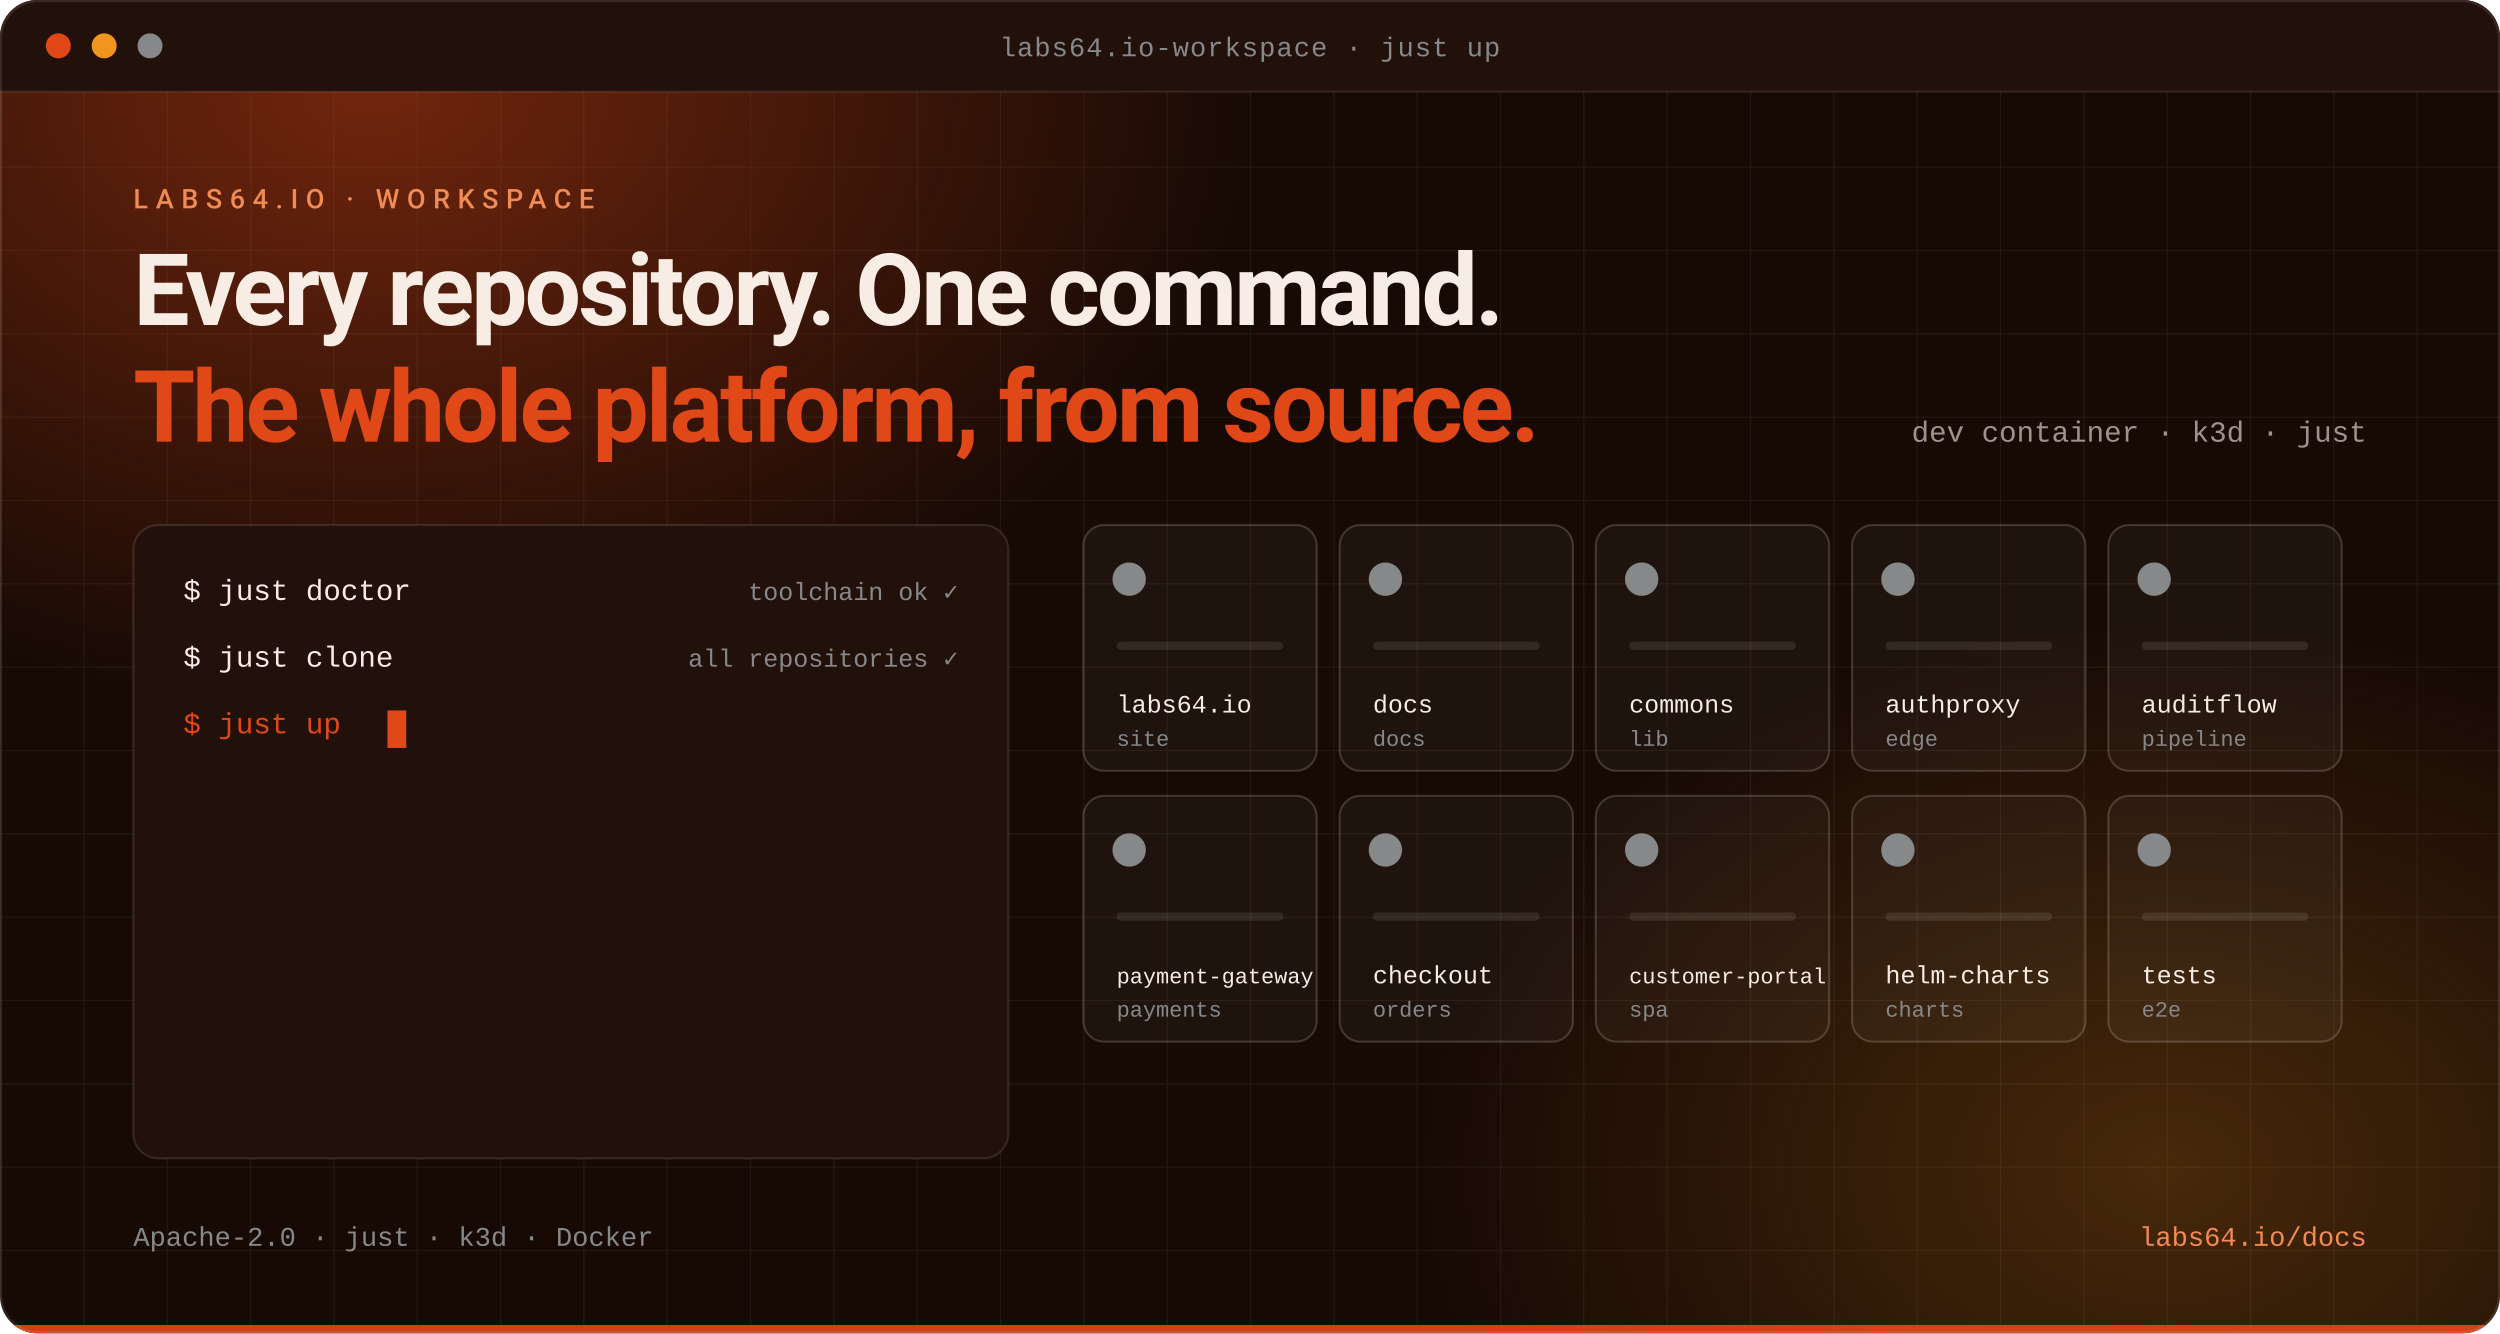
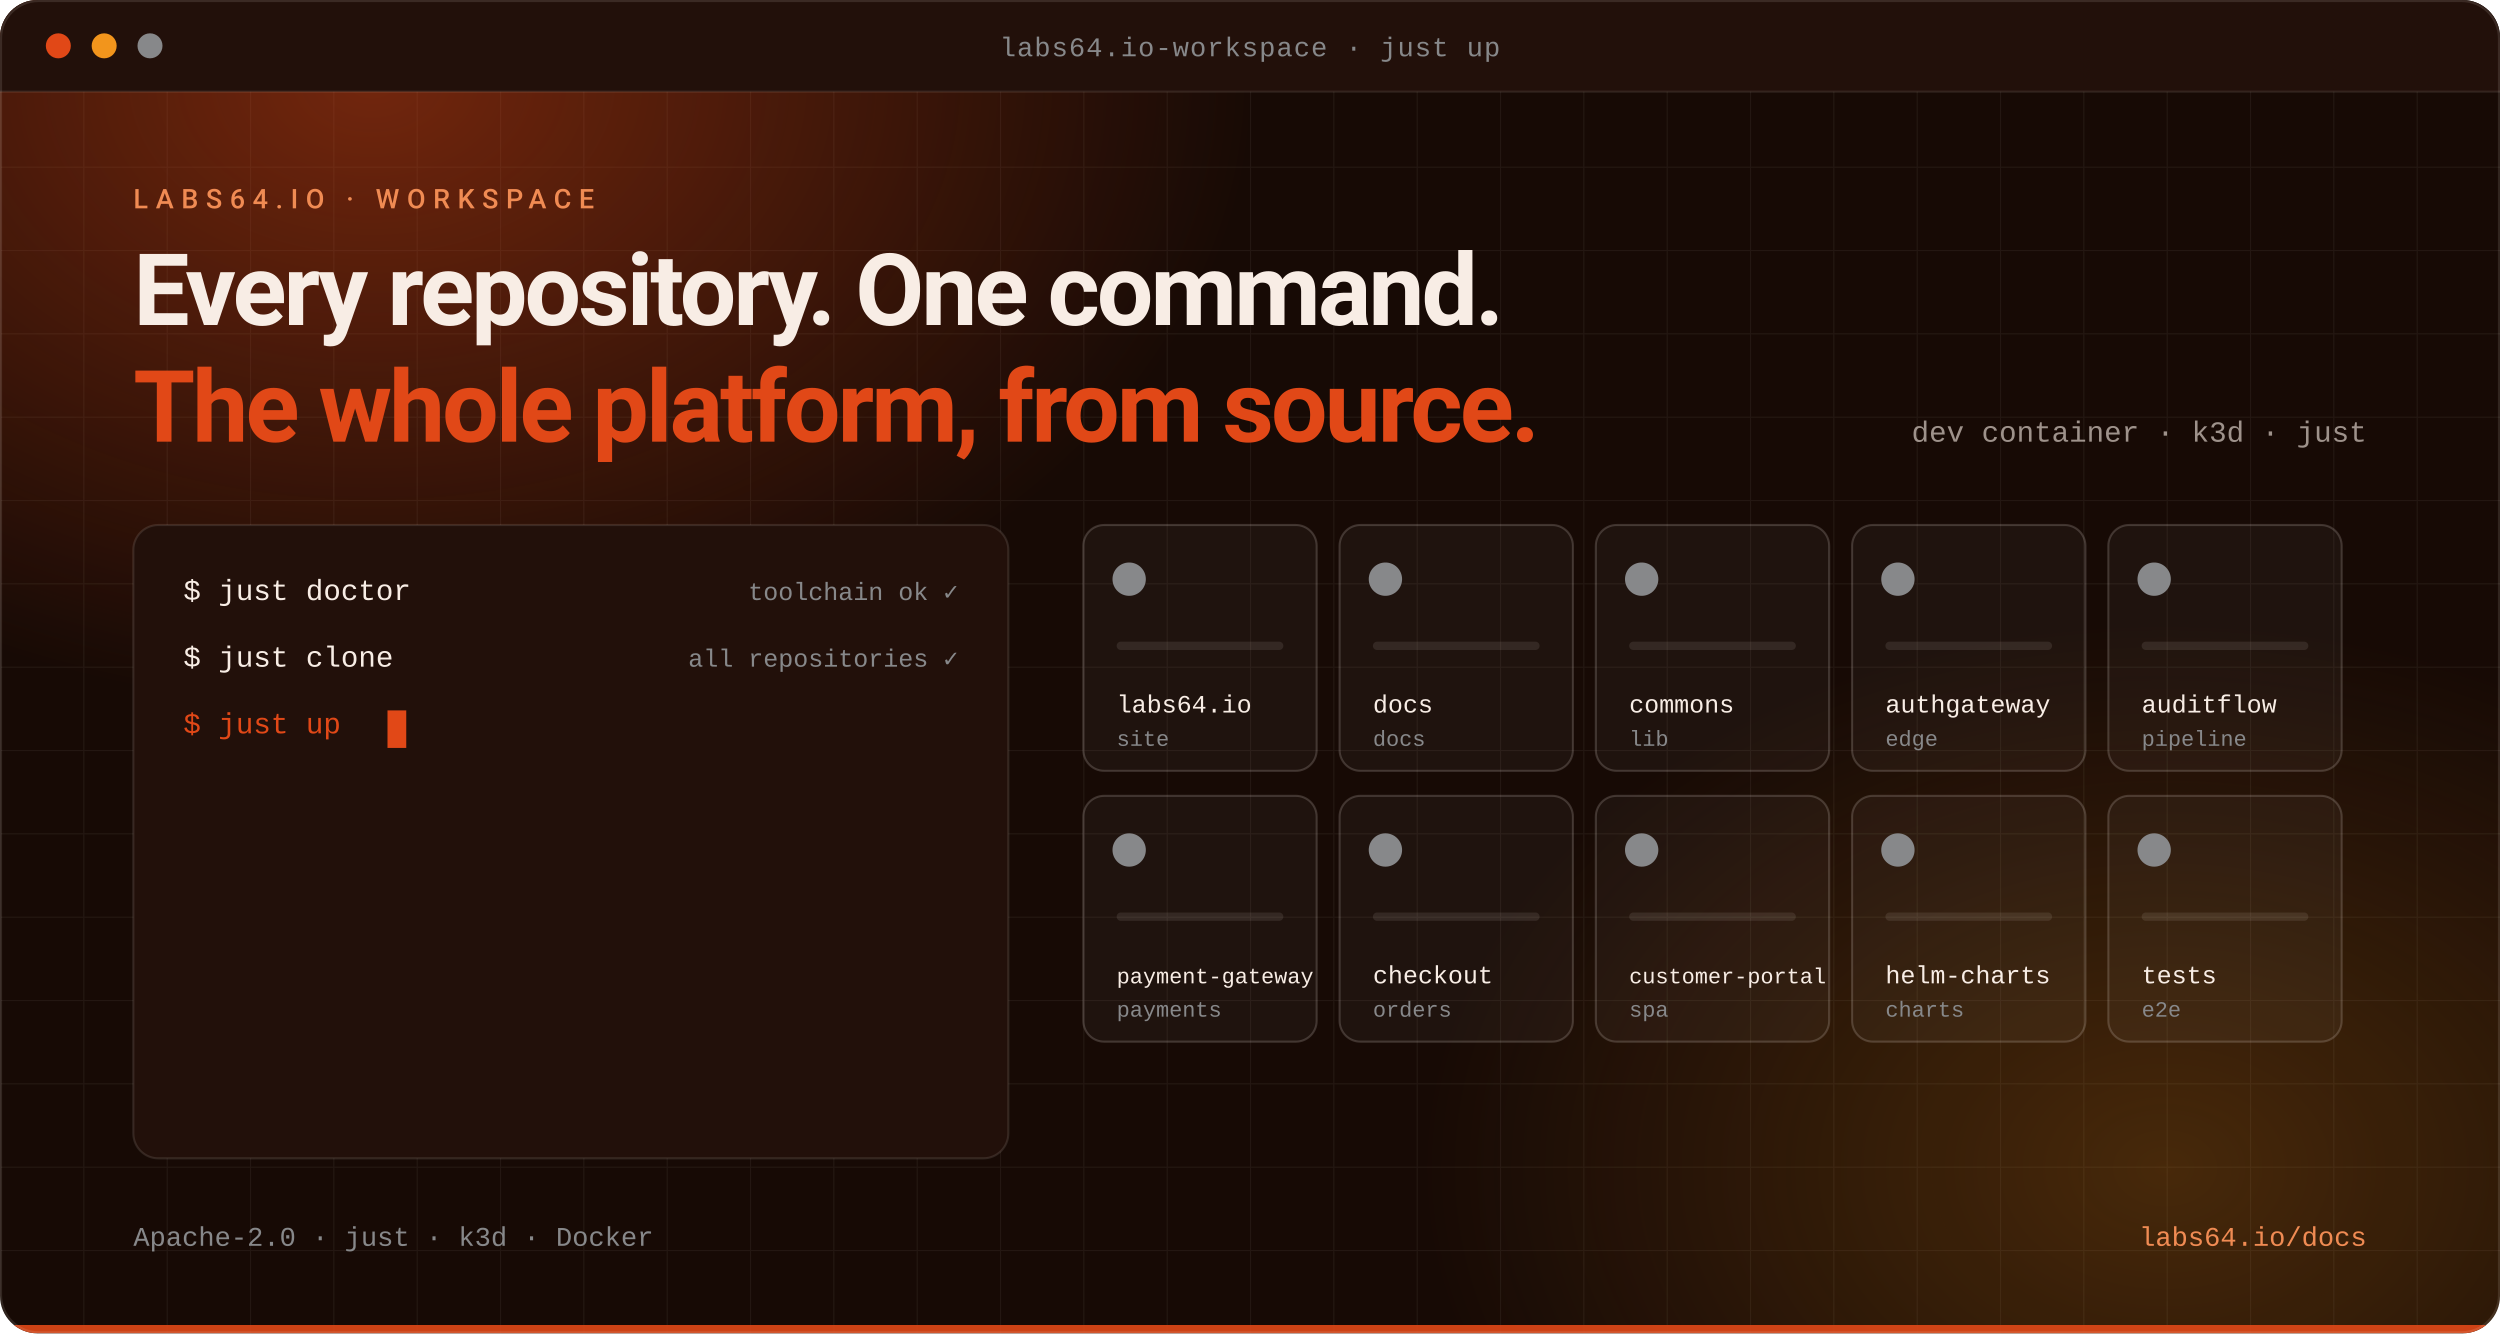
<svg xmlns="http://www.w3.org/2000/svg" viewBox="0 0 1200 640" width="1200" height="640" role="img" aria-labelledby="t d">
  <defs>
    <radialGradient id="hg1" cx=".5" cy=".5" r=".5">
      <stop offset="0" stop-color="#E14817" stop-opacity=".45" />
      <stop offset="1" stop-color="#E14817" stop-opacity="0" />
    </radialGradient>
    <radialGradient id="hg2" cx=".5" cy=".5" r=".5">
      <stop offset="0" stop-color="#F2951C" stop-opacity=".22" />
      <stop offset="1" stop-color="#F2951C" stop-opacity="0" />
    </radialGradient>
    <pattern id="hgrid" width="40" height="40" patternUnits="userSpaceOnUse">
      <path d="M40 0H0V40" fill="none" stroke="#F8EDE5" stroke-opacity=".06" />
    </pattern>
    <filter id="hglow" x="-200%" y="-200%" width="500%" height="500%">
      <feGaussianBlur stdDeviation="3" result="b" />
      <feMerge>
        <feMergeNode in="b" />
        <feMergeNode in="SourceGraphic" />
      </feMerge>
    </filter>
    <clipPath id="hwin">
      <rect width="1200" height="640" rx="18" />
    </clipPath>
    <style>
    .sans{font-family:Roboto,-apple-system,'Segoe UI',Helvetica,Arial,sans-serif}
    .mono{font-family:ui-monospace,SFMono-Regular,Menlo,Consolas,'Liberation Mono',monospace}
    text{white-space:pre}
    @media (prefers-reduced-motion: reduce){ animate, animateMotion, animateTransform{display:none} }
  </style>
  </defs>
  <g clip-path="url(#hwin)">
    <rect width="1200" height="640" fill="#170A05" />
    <rect width="1200" height="640" fill="url(#hgrid)" />
    <ellipse cx="180" cy="40" rx="420" ry="300" fill="url(#hg1)" />
    <ellipse cx="1040" cy="560" rx="360" ry="260" fill="url(#hg2)" />
    <rect width="1200" height="44" fill="#22100A" />
    <line x1="0" y1="44" x2="1200" y2="44" stroke="#F8EDE5" stroke-opacity=".1" />
    <circle cx="28" cy="22" r="6" fill="#E14817" />
    <circle cx="50" cy="22" r="6" fill="#F2951C" />
    <circle cx="72" cy="22" r="6" fill="#87888A" />
    <text x="600" y="27" class="mono" font-size="13" fill="#87888A" text-anchor="middle" letter-spacing="0.5">labs64.io-workspace · just up</text>
    <text x="64" y="100" class="sans" font-size="13" font-weight="500" fill="#F08B53" letter-spacing="3.6">LABS64.IO  ·  WORKSPACE</text>
    <text x="64" y="156" class="sans" font-size="48" font-weight="700" fill="#F8EDE5" letter-spacing="-1.4">Every repository. One command.</text>
    <text x="64" y="212" class="sans" font-size="48" font-weight="700" fill="#E14817" letter-spacing="-1.4">The whole platform, from source.</text>
    <text x="1136" y="212" class="mono" font-size="14" fill="#F8EDE5" fill-opacity="0.6" text-anchor="end">dev container  ·  k3d  ·  just</text>
    <rect x="64" y="252" width="420" height="304" rx="12" fill="#22100A" stroke="#F8EDE5" stroke-opacity=".12" />
    <text x="88" y="288" class="mono" font-size="14" font-weight="400" fill="#F8EDE5">$ just doctor</text>
    <text x="460" y="288" class="mono" font-size="12" fill="#87888A" text-anchor="end">toolchain ok ✓</text>
    <text x="88" y="320" class="mono" font-size="14" font-weight="400" fill="#F8EDE5">$ just clone</text>
    <text x="460" y="320" class="mono" font-size="12" fill="#87888A" text-anchor="end">all repositories ✓</text>
    <text x="88" y="352" class="mono" font-size="14" font-weight="500" fill="#E14817">$ just up</text>
    <g opacity="0">
      <animate attributeName="opacity" values="0;0;1;1;0" keyTimes="0;0.3;0.31;.97;1" dur="6s" begin="0s" repeatCount="indefinite" />
      <text x="88" y="384" class="mono" font-size="14" fill="#87888A">  build every image</text>
    </g>
    <g opacity="0">
      <animate attributeName="opacity" values="0;0;1;1;0" keyTimes="0;0.45;0.46;.97;1" dur="6s" begin="0s" repeatCount="indefinite" />
      <text x="88" y="416" class="mono" font-size="14" fill="#87888A">  k3d cluster  labs64io</text>
    </g>
    <g opacity="0">
      <animate attributeName="opacity" values="0;0;1;1;0" keyTimes="0;0.6;0.61;.97;1" dur="6s" begin="0s" repeatCount="indefinite" />
      <text x="88" y="448" class="mono" font-size="14" fill="#87888A">  helm install ecosystem</text>
    </g>
    <g opacity="0">
      <animate attributeName="opacity" values="0;0;1;1;0" keyTimes="0;0.75;0.76;.97;1" dur="6s" begin="0s" repeatCount="indefinite" />
      <text x="88" y="480" class="mono" font-size="14" fill="#87888A">  smoke  14 passed</text>
    </g>
    <g opacity="0">
      <animate attributeName="opacity" values="0;0;1;1;0" keyTimes="0;0.82;0.83;.97;1" dur="6s" begin="0s" repeatCount="indefinite" />
      <text x="88" y="512" class="mono" font-size="14" fill="#F08B53">→ http://gateway.localhost</text>
    </g>
    <rect x="186" y="341" width="9" height="18" fill="#E14817">
      <animate attributeName="opacity" values="1;0;1" keyTimes="0;.5;1" dur="1s" begin="0s" repeatCount="indefinite" />
    </rect>
    <rect x="520" y="252" width="112" height="118" rx="10" fill="#F8EDE5" fill-opacity=".04" stroke="#F8EDE5" stroke-opacity=".18" />
    <rect x="520" y="252" width="112" height="118" rx="10" fill="#E14817" opacity="0">
      <animate attributeName="opacity" values="0;0;.08;.22;.22;0" keyTimes="0;0.250;0.290;0.340;.95;1" dur="6s" begin="0s" repeatCount="indefinite" />
    </rect>
    <circle cx="542" cy="278" r="8" fill="#87888A">
      <animate attributeName="fill" values="#87888A;#87888A;#F2951C;#E14817;#E14817;#87888A" keyTimes="0;0.250;0.290;0.340;.95;1" dur="6s" begin="0s" repeatCount="indefinite" />
    </circle>
    <rect x="536" y="308" width="80" height="4" rx="2" fill="#F8EDE5" fill-opacity=".1" />
    <rect x="536" y="308" width="0" height="4" rx="2" fill="#F2951C">
      <animate attributeName="width" values="0;0;80;80;0" keyTimes="0;0.250;0.340;.95;1" dur="6s" begin="0s" repeatCount="indefinite" />
    </rect>
    <text x="536" y="342" class="mono" font-size="12" fill="#F8EDE5">labs64.io</text>
    <text x="536" y="358" class="mono" font-size="10.5" fill="#87888A">site</text>
    <rect x="643" y="252" width="112" height="118" rx="10" fill="#F8EDE5" fill-opacity=".04" stroke="#F8EDE5" stroke-opacity=".18" />
    <rect x="643" y="252" width="112" height="118" rx="10" fill="#E14817" opacity="0">
      <animate attributeName="opacity" values="0;0;.08;.22;.22;0" keyTimes="0;0.295;0.335;0.385;.95;1" dur="6s" begin="0s" repeatCount="indefinite" />
    </rect>
    <circle cx="665" cy="278" r="8" fill="#87888A">
      <animate attributeName="fill" values="#87888A;#87888A;#F2951C;#E14817;#E14817;#87888A" keyTimes="0;0.295;0.335;0.385;.95;1" dur="6s" begin="0s" repeatCount="indefinite" />
    </circle>
    <rect x="659" y="308" width="80" height="4" rx="2" fill="#F8EDE5" fill-opacity=".1" />
    <rect x="659" y="308" width="0" height="4" rx="2" fill="#F2951C">
      <animate attributeName="width" values="0;0;80;80;0" keyTimes="0;0.295;0.385;.95;1" dur="6s" begin="0s" repeatCount="indefinite" />
    </rect>
    <text x="659" y="342" class="mono" font-size="12" fill="#F8EDE5">docs</text>
    <text x="659" y="358" class="mono" font-size="10.5" fill="#87888A">docs</text>
    <rect x="766" y="252" width="112" height="118" rx="10" fill="#F8EDE5" fill-opacity=".04" stroke="#F8EDE5" stroke-opacity=".18" />
    <rect x="766" y="252" width="112" height="118" rx="10" fill="#E14817" opacity="0">
      <animate attributeName="opacity" values="0;0;.08;.22;.22;0" keyTimes="0;0.340;0.380;0.430;.95;1" dur="6s" begin="0s" repeatCount="indefinite" />
    </rect>
    <circle cx="788" cy="278" r="8" fill="#87888A">
      <animate attributeName="fill" values="#87888A;#87888A;#F2951C;#E14817;#E14817;#87888A" keyTimes="0;0.340;0.380;0.430;.95;1" dur="6s" begin="0s" repeatCount="indefinite" />
    </circle>
    <rect x="782" y="308" width="80" height="4" rx="2" fill="#F8EDE5" fill-opacity=".1" />
    <rect x="782" y="308" width="0" height="4" rx="2" fill="#F2951C">
      <animate attributeName="width" values="0;0;80;80;0" keyTimes="0;0.340;0.430;.95;1" dur="6s" begin="0s" repeatCount="indefinite" />
    </rect>
    <text x="782" y="342" class="mono" font-size="12" fill="#F8EDE5">commons</text>
    <text x="782" y="358" class="mono" font-size="10.5" fill="#87888A">lib</text>
    <rect x="889" y="252" width="112" height="118" rx="10" fill="#F8EDE5" fill-opacity=".04" stroke="#F8EDE5" stroke-opacity=".18" />
    <rect x="889" y="252" width="112" height="118" rx="10" fill="#E14817" opacity="0">
      <animate attributeName="opacity" values="0;0;.08;.22;.22;0" keyTimes="0;0.385;0.425;0.475;.95;1" dur="6s" begin="0s" repeatCount="indefinite" />
    </rect>
    <circle cx="911" cy="278" r="8" fill="#87888A">
      <animate attributeName="fill" values="#87888A;#87888A;#F2951C;#E14817;#E14817;#87888A" keyTimes="0;0.385;0.425;0.475;.95;1" dur="6s" begin="0s" repeatCount="indefinite" />
    </circle>
    <rect x="905" y="308" width="80" height="4" rx="2" fill="#F8EDE5" fill-opacity=".1" />
    <rect x="905" y="308" width="0" height="4" rx="2" fill="#F2951C">
      <animate attributeName="width" values="0;0;80;80;0" keyTimes="0;0.385;0.475;.95;1" dur="6s" begin="0s" repeatCount="indefinite" />
    </rect>
-     <text x="905" y="342" class="mono" font-size="12" fill="#F8EDE5">authproxy</text>
+     <text x="905" y="342" class="mono" font-size="12" fill="#F8EDE5">authgateway</text>
    <text x="905" y="358" class="mono" font-size="10.5" fill="#87888A">edge</text>
    <rect x="1012" y="252" width="112" height="118" rx="10" fill="#F8EDE5" fill-opacity=".04" stroke="#F8EDE5" stroke-opacity=".18" />
    <rect x="1012" y="252" width="112" height="118" rx="10" fill="#E14817" opacity="0">
      <animate attributeName="opacity" values="0;0;.08;.22;.22;0" keyTimes="0;0.430;0.470;0.520;.95;1" dur="6s" begin="0s" repeatCount="indefinite" />
    </rect>
    <circle cx="1034" cy="278" r="8" fill="#87888A">
      <animate attributeName="fill" values="#87888A;#87888A;#F2951C;#E14817;#E14817;#87888A" keyTimes="0;0.430;0.470;0.520;.95;1" dur="6s" begin="0s" repeatCount="indefinite" />
    </circle>
    <rect x="1028" y="308" width="80" height="4" rx="2" fill="#F8EDE5" fill-opacity=".1" />
    <rect x="1028" y="308" width="0" height="4" rx="2" fill="#F2951C">
      <animate attributeName="width" values="0;0;80;80;0" keyTimes="0;0.430;0.520;.95;1" dur="6s" begin="0s" repeatCount="indefinite" />
    </rect>
    <text x="1028" y="342" class="mono" font-size="12" fill="#F8EDE5">auditflow</text>
    <text x="1028" y="358" class="mono" font-size="10.5" fill="#87888A">pipeline</text>
    <rect x="520" y="382" width="112" height="118" rx="10" fill="#F8EDE5" fill-opacity=".04" stroke="#F8EDE5" stroke-opacity=".18" />
    <rect x="520" y="382" width="112" height="118" rx="10" fill="#E14817" opacity="0">
      <animate attributeName="opacity" values="0;0;.08;.22;.22;0" keyTimes="0;0.475;0.515;0.565;.95;1" dur="6s" begin="0s" repeatCount="indefinite" />
    </rect>
    <circle cx="542" cy="408" r="8" fill="#87888A">
      <animate attributeName="fill" values="#87888A;#87888A;#F2951C;#E14817;#E14817;#87888A" keyTimes="0;0.475;0.515;0.565;.95;1" dur="6s" begin="0s" repeatCount="indefinite" />
    </circle>
    <rect x="536" y="438" width="80" height="4" rx="2" fill="#F8EDE5" fill-opacity=".1" />
    <rect x="536" y="438" width="0" height="4" rx="2" fill="#F2951C">
      <animate attributeName="width" values="0;0;80;80;0" keyTimes="0;0.475;0.565;.95;1" dur="6s" begin="0s" repeatCount="indefinite" />
    </rect>
    <text x="536" y="472" class="mono" font-size="10.5" fill="#F8EDE5">payment-gateway</text>
    <text x="536" y="488" class="mono" font-size="10.5" fill="#87888A">payments</text>
    <rect x="643" y="382" width="112" height="118" rx="10" fill="#F8EDE5" fill-opacity=".04" stroke="#F8EDE5" stroke-opacity=".18" />
    <rect x="643" y="382" width="112" height="118" rx="10" fill="#E14817" opacity="0">
      <animate attributeName="opacity" values="0;0;.08;.22;.22;0" keyTimes="0;0.520;0.560;0.610;.95;1" dur="6s" begin="0s" repeatCount="indefinite" />
    </rect>
    <circle cx="665" cy="408" r="8" fill="#87888A">
      <animate attributeName="fill" values="#87888A;#87888A;#F2951C;#E14817;#E14817;#87888A" keyTimes="0;0.520;0.560;0.610;.95;1" dur="6s" begin="0s" repeatCount="indefinite" />
    </circle>
    <rect x="659" y="438" width="80" height="4" rx="2" fill="#F8EDE5" fill-opacity=".1" />
    <rect x="659" y="438" width="0" height="4" rx="2" fill="#F2951C">
      <animate attributeName="width" values="0;0;80;80;0" keyTimes="0;0.520;0.610;.95;1" dur="6s" begin="0s" repeatCount="indefinite" />
    </rect>
    <text x="659" y="472" class="mono" font-size="12" fill="#F8EDE5">checkout</text>
    <text x="659" y="488" class="mono" font-size="10.5" fill="#87888A">orders</text>
    <rect x="766" y="382" width="112" height="118" rx="10" fill="#F8EDE5" fill-opacity=".04" stroke="#F8EDE5" stroke-opacity=".18" />
    <rect x="766" y="382" width="112" height="118" rx="10" fill="#E14817" opacity="0">
      <animate attributeName="opacity" values="0;0;.08;.22;.22;0" keyTimes="0;0.565;0.605;0.655;.95;1" dur="6s" begin="0s" repeatCount="indefinite" />
    </rect>
    <circle cx="788" cy="408" r="8" fill="#87888A">
      <animate attributeName="fill" values="#87888A;#87888A;#F2951C;#E14817;#E14817;#87888A" keyTimes="0;0.565;0.605;0.655;.95;1" dur="6s" begin="0s" repeatCount="indefinite" />
    </circle>
    <rect x="782" y="438" width="80" height="4" rx="2" fill="#F8EDE5" fill-opacity=".1" />
    <rect x="782" y="438" width="0" height="4" rx="2" fill="#F2951C">
      <animate attributeName="width" values="0;0;80;80;0" keyTimes="0;0.565;0.655;.95;1" dur="6s" begin="0s" repeatCount="indefinite" />
    </rect>
    <text x="782" y="472" class="mono" font-size="10.5" fill="#F8EDE5">customer-portal</text>
    <text x="782" y="488" class="mono" font-size="10.5" fill="#87888A">spa</text>
    <rect x="889" y="382" width="112" height="118" rx="10" fill="#F8EDE5" fill-opacity=".04" stroke="#F8EDE5" stroke-opacity=".18" />
    <rect x="889" y="382" width="112" height="118" rx="10" fill="#E14817" opacity="0">
      <animate attributeName="opacity" values="0;0;.08;.22;.22;0" keyTimes="0;0.610;0.650;0.700;.95;1" dur="6s" begin="0s" repeatCount="indefinite" />
    </rect>
    <circle cx="911" cy="408" r="8" fill="#87888A">
      <animate attributeName="fill" values="#87888A;#87888A;#F2951C;#E14817;#E14817;#87888A" keyTimes="0;0.610;0.650;0.700;.95;1" dur="6s" begin="0s" repeatCount="indefinite" />
    </circle>
    <rect x="905" y="438" width="80" height="4" rx="2" fill="#F8EDE5" fill-opacity=".1" />
    <rect x="905" y="438" width="0" height="4" rx="2" fill="#F2951C">
      <animate attributeName="width" values="0;0;80;80;0" keyTimes="0;0.610;0.700;.95;1" dur="6s" begin="0s" repeatCount="indefinite" />
    </rect>
    <text x="905" y="472" class="mono" font-size="12" fill="#F8EDE5">helm-charts</text>
    <text x="905" y="488" class="mono" font-size="10.5" fill="#87888A">charts</text>
    <rect x="1012" y="382" width="112" height="118" rx="10" fill="#F8EDE5" fill-opacity=".04" stroke="#F8EDE5" stroke-opacity=".18" />
    <rect x="1012" y="382" width="112" height="118" rx="10" fill="#E14817" opacity="0">
      <animate attributeName="opacity" values="0;0;.08;.22;.22;0" keyTimes="0;0.655;0.695;0.745;.95;1" dur="6s" begin="0s" repeatCount="indefinite" />
    </rect>
    <circle cx="1034" cy="408" r="8" fill="#87888A">
      <animate attributeName="fill" values="#87888A;#87888A;#F2951C;#E14817;#E14817;#87888A" keyTimes="0;0.655;0.695;0.745;.95;1" dur="6s" begin="0s" repeatCount="indefinite" />
    </circle>
    <rect x="1028" y="438" width="80" height="4" rx="2" fill="#F8EDE5" fill-opacity=".1" />
    <rect x="1028" y="438" width="0" height="4" rx="2" fill="#F2951C">
      <animate attributeName="width" values="0;0;80;80;0" keyTimes="0;0.655;0.745;.95;1" dur="6s" begin="0s" repeatCount="indefinite" />
    </rect>
    <text x="1028" y="472" class="mono" font-size="12" fill="#F8EDE5">tests</text>
    <text x="1028" y="488" class="mono" font-size="10.5" fill="#87888A">e2e</text>
    <g opacity="0">
      <animate attributeName="opacity" values="0;0;1;1;0" keyTimes="0;.82;.84;.97;1" dur="6s" begin="0s" repeatCount="indefinite" />
      <circle cx="528" cy="534" r="6" fill="#E14817" filter="url(#hglow)" />
      <text x="544" y="539" class="mono" font-size="13" fill="#F8EDE5">platform up · gateway.localhost · 0 restarts</text>
    </g>
    <text x="64" y="598" class="mono" font-size="13" fill="#87888A">Apache-2.0 · just · k3d · Docker</text>
    <text x="1136" y="598" class="mono" font-size="13" fill="#F08B53" text-anchor="end">labs64.io/docs</text>
    <rect x="0" y="636" width="1200" height="4" fill="#E14817" opacity=".9">
      <animate attributeName="width" dur="6s" repeatCount="indefinite" values="0;1200" />
    </rect>
  </g>
  <rect x=".5" y=".5" width="1199" height="639" rx="18" fill="none" stroke="#F8EDE5" stroke-opacity=".12" />
</svg>
